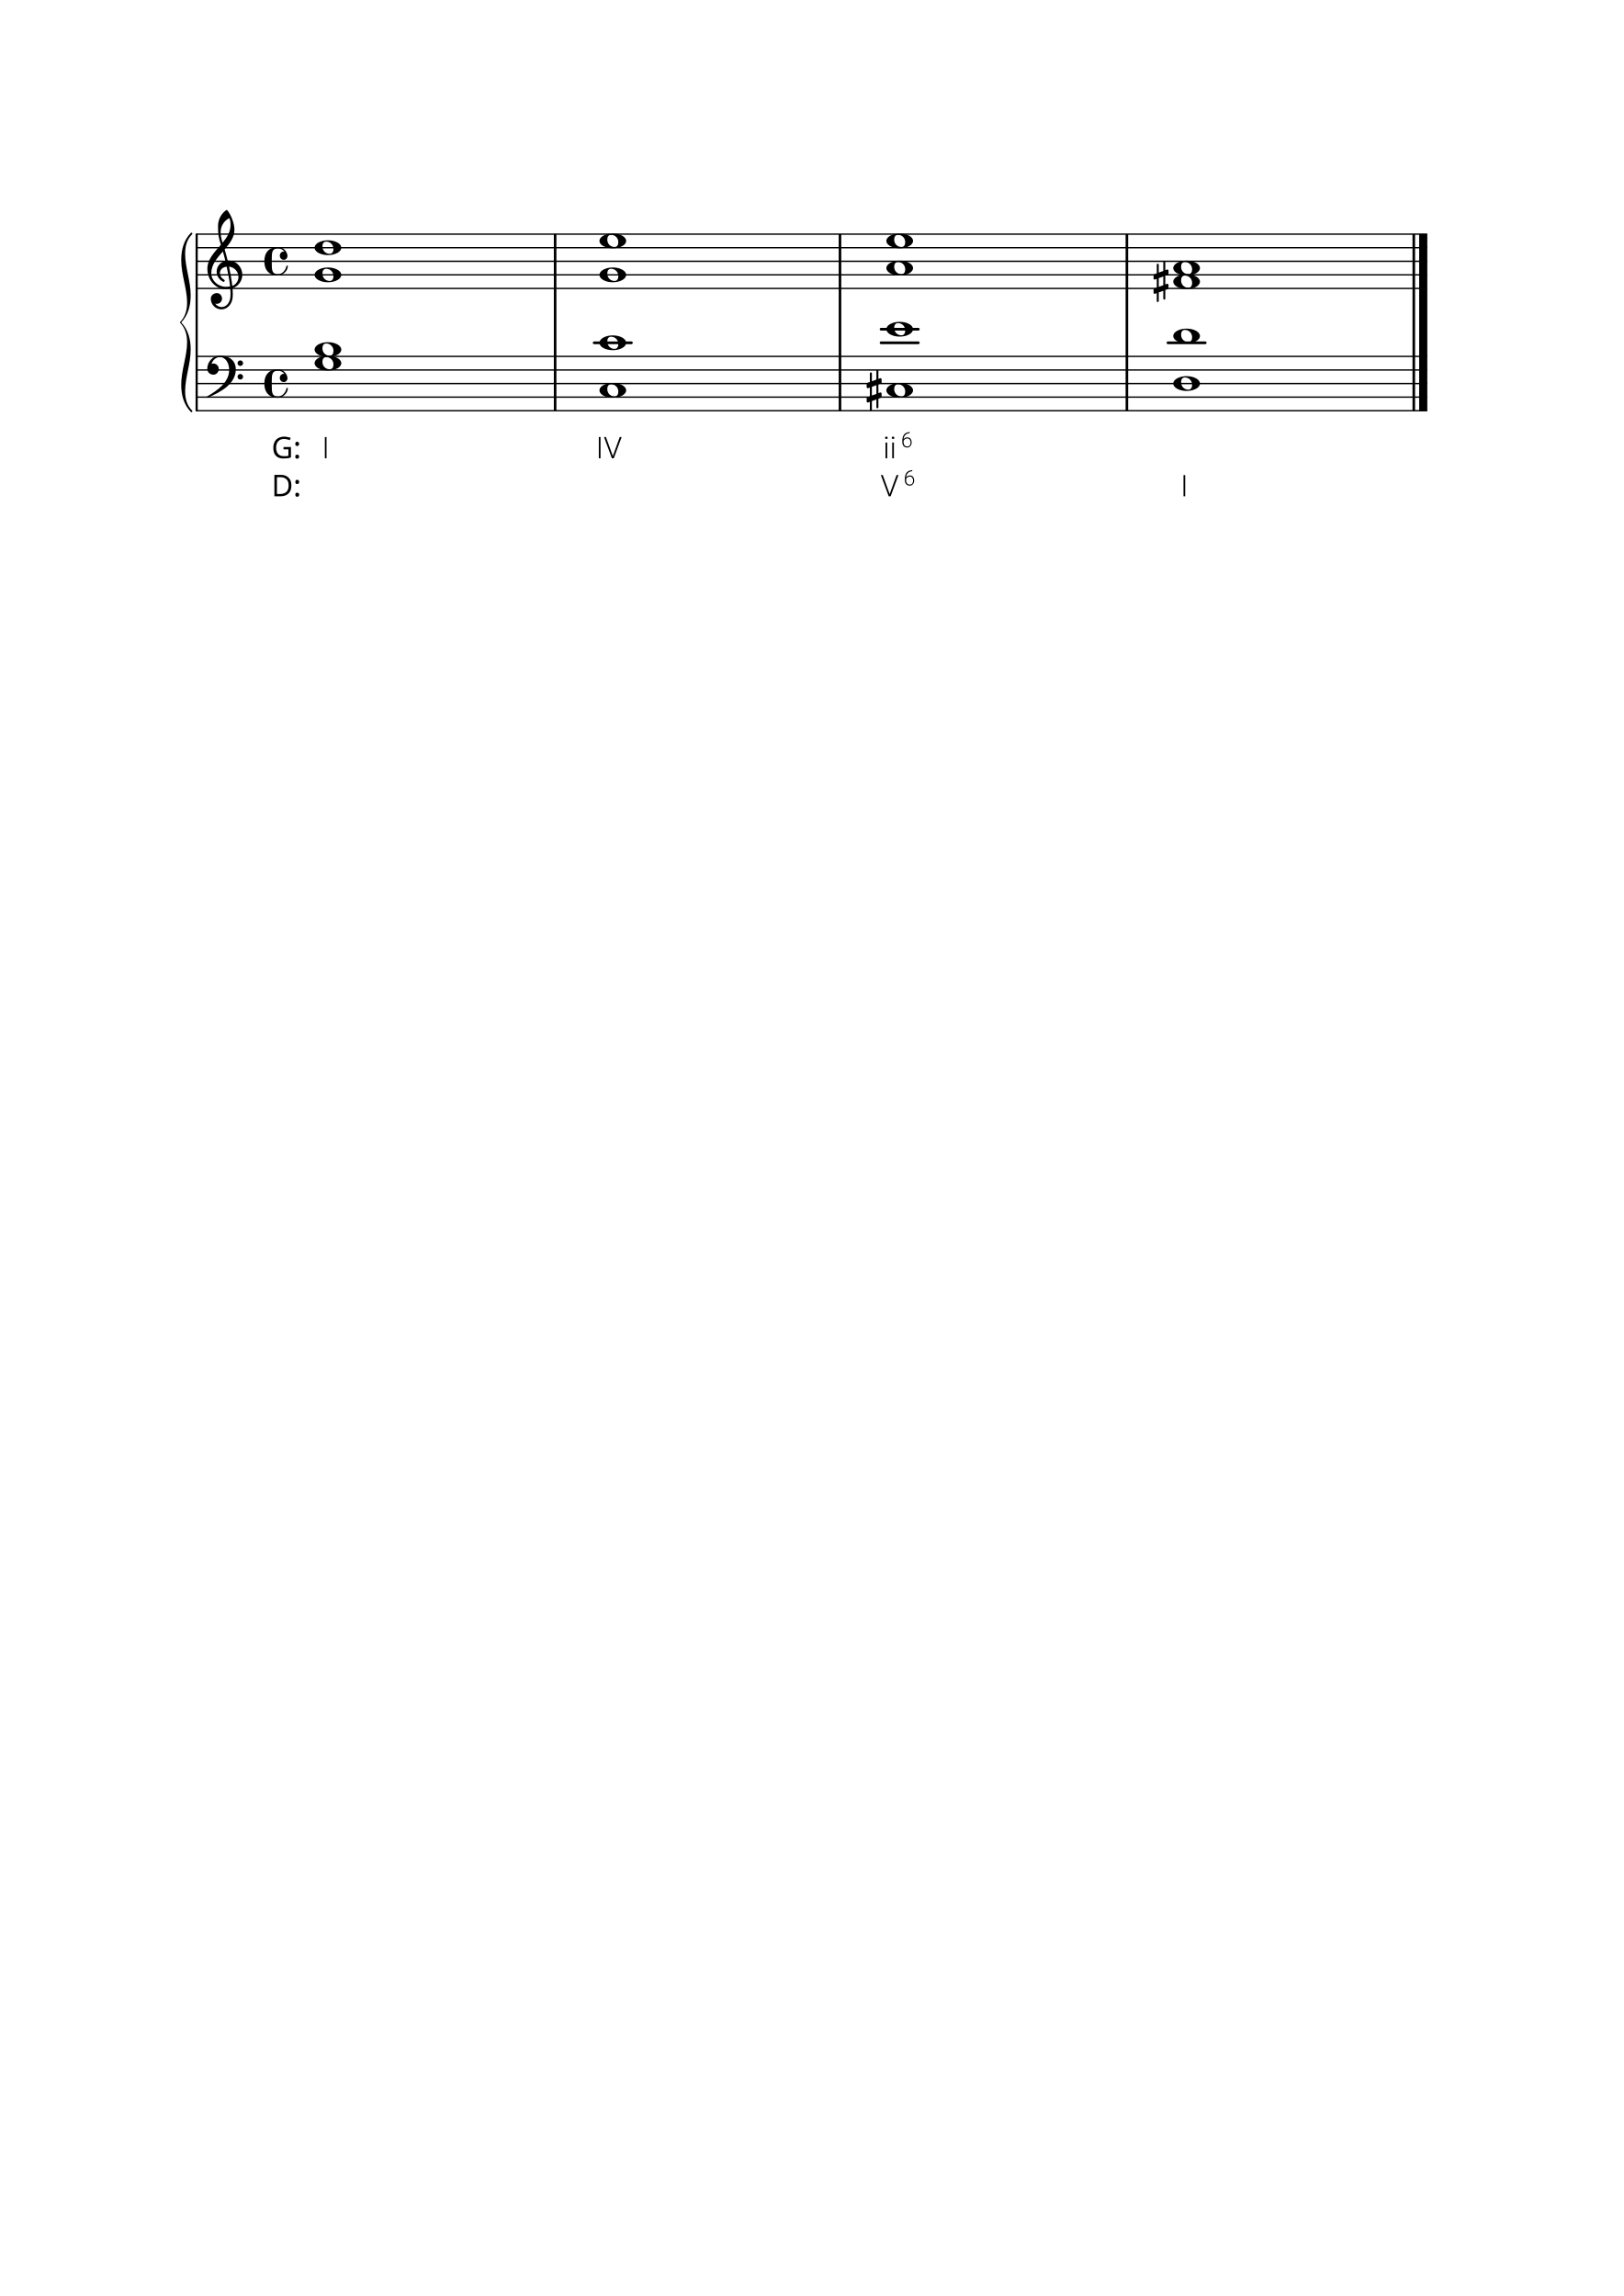
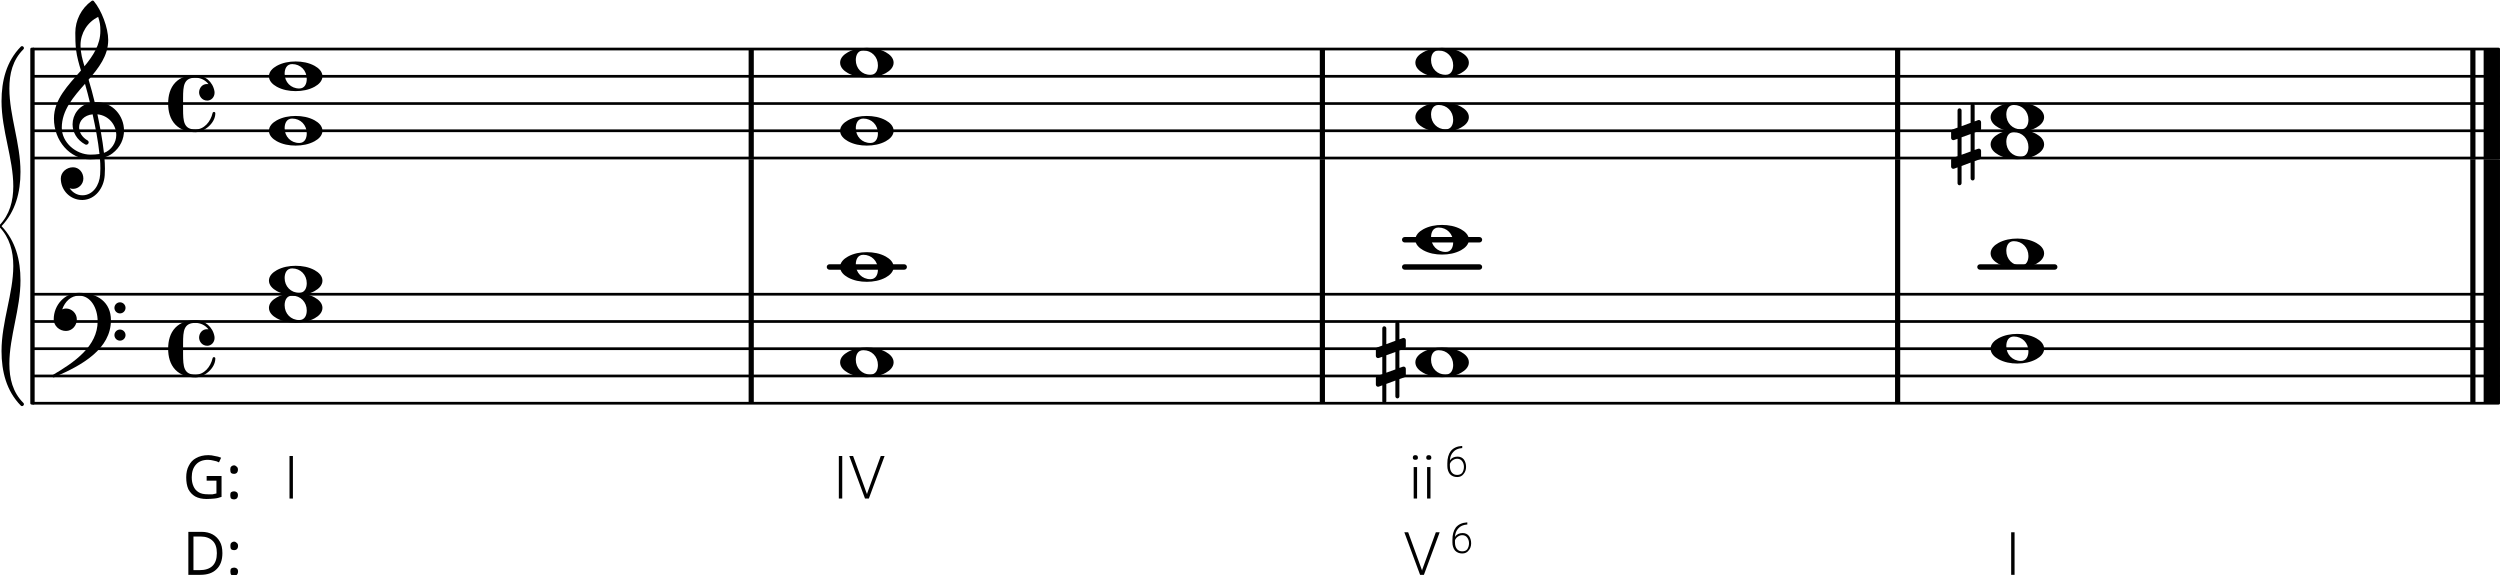
- <svg xmlns="http://www.w3.org/2000/svg" xmlns:xlink="http://www.w3.org/1999/xlink" version="1.2" width="210.00mm" height="297.00mm" viewBox="0 -0 119.502 169.009">
+ <svg xmlns="http://www.w3.org/2000/svg" version="1.2" width="161.26mm" height="37.08mm" viewBox="13.282 15.433 91.766 21.1">
  <style type="text/css">

tspan { white-space: pre; }

</style>
  <g transform="translate(14.454, 21.233)">
    <line stroke-linejoin="round" stroke-linecap="round" stroke-width="0.1" stroke="currentColor" x1="0.05" y1="0" x2="90.544" y2="0" />
  </g>
  <g transform="translate(14.454, 20.233)">
    <line stroke-linejoin="round" stroke-linecap="round" stroke-width="0.1" stroke="currentColor" x1="0.05" y1="0" x2="90.544" y2="0" />
  </g>
  <g transform="translate(14.454, 19.233)">
    <line stroke-linejoin="round" stroke-linecap="round" stroke-width="0.1" stroke="currentColor" x1="0.05" y1="0" x2="90.544" y2="0" />
  </g>
  <g transform="translate(14.454, 18.233)">
    <line stroke-linejoin="round" stroke-linecap="round" stroke-width="0.1" stroke="currentColor" x1="0.05" y1="0" x2="90.544" y2="0" />
  </g>
  <g transform="translate(14.454, 17.233)">
    <line stroke-linejoin="round" stroke-linecap="round" stroke-width="0.1" stroke="currentColor" x1="0.05" y1="0" x2="90.544" y2="0" />
  </g>
  <g transform="translate(61.7268, 28.233)">
    <rect x="0" y="-2.05" width="0.19" height="4.05" ry="0" fill="currentColor" />
  </g>
  <g transform="translate(61.7268, 19.233)">
    <rect x="0" y="-2" width="0.19" height="4.05" ry="0" fill="currentColor" />
  </g>
  <g transform="translate(40.7614, 15.454)">
    <rect x="0" y="5.829" width="0.19" height="4.95" ry="0" fill="currentColor" />
  </g>
  <g transform="translate(61.7268, 15.454)">
    <rect x="0" y="5.829" width="0.19" height="4.95" ry="0" fill="currentColor" />
  </g>
  <g transform="translate(40.7614, 28.233)">
    <rect x="0" y="-2.05" width="0.19" height="4.05" ry="0" fill="currentColor" />
  </g>
  <g transform="translate(82.8422, 19.233)">
    <rect x="0" y="-2" width="0.19" height="4.05" ry="0" fill="currentColor" />
  </g>
  <g transform="translate(40.7614, 19.233)">
    <rect x="0" y="-2" width="0.19" height="4.05" ry="0" fill="currentColor" />
  </g>
  <g transform="translate(82.8422, 28.233)">
    <rect x="0" y="-2.05" width="0.19" height="4.05" ry="0" fill="currentColor" />
  </g>
  <g transform="translate(82.8422, 15.454)">
    <rect x="0" y="5.829" width="0.19" height="4.95" ry="0" fill="currentColor" />
  </g>
  <g transform="translate(104.4476, 19.233)">
    <rect x="0" y="-2" width="0.6" height="4.05" ry="0" fill="currentColor" />
  </g>
  <g transform="translate(103.9576, 19.233)">
    <rect x="0" y="-2" width="0.19" height="4.05" ry="0" fill="currentColor" />
  </g>
  <g transform="translate(104.4476, 28.233)">
    <rect x="0" y="-2.05" width="0.6" height="4.05" ry="0" fill="currentColor" />
  </g>
  <g transform="translate(103.9576, 28.233)">
    <rect x="0" y="-2.05" width="0.19" height="4.05" ry="0" fill="currentColor" />
  </g>
  <g transform="translate(104.4476, 15.454)">
    <rect x="0" y="5.829" width="0.6" height="4.95" ry="0" fill="currentColor" />
  </g>
  <g transform="translate(103.9576, 15.454)">
    <rect x="0" y="5.829" width="0.19" height="4.95" ry="0" fill="currentColor" />
  </g>
  <g transform="translate(14.454, 30.233)">
    <line stroke-linejoin="round" stroke-linecap="round" stroke-width="0.1" stroke="currentColor" x1="0.05" y1="0" x2="90.544" y2="0" />
  </g>
  <g transform="translate(14.454, 29.233)">
    <line stroke-linejoin="round" stroke-linecap="round" stroke-width="0.1" stroke="currentColor" x1="0.05" y1="0" x2="90.544" y2="0" />
  </g>
  <g transform="translate(14.454, 28.233)">
    <line stroke-linejoin="round" stroke-linecap="round" stroke-width="0.1" stroke="currentColor" x1="0.05" y1="0" x2="90.544" y2="0" />
  </g>
  <g transform="translate(14.454, 27.233)">
    <line stroke-linejoin="round" stroke-linecap="round" stroke-width="0.1" stroke="currentColor" x1="0.05" y1="0" x2="90.544" y2="0" />
  </g>
  <g transform="translate(14.454, 26.233)">
    <line stroke-linejoin="round" stroke-linecap="round" stroke-width="0.1" stroke="currentColor" x1="0.05" y1="0" x2="90.544" y2="0" />
  </g>
  <g transform="translate(14.454, 25.233)">
    <rect x="71.406" y="-0.1" width="2.943" height="0.2" ry="0.1" fill="currentColor" />
  </g>
  <g transform="translate(14.454, 24.233)">
    <rect x="50.29" y="-0.1" width="2.943" height="0.2" ry="0.1" fill="currentColor" />
  </g>
  <g transform="translate(14.454, 25.233)">
    <rect x="50.29" y="-0.1" width="2.943" height="0.2" ry="0.1" fill="currentColor" />
  </g>
  <g transform="translate(14.454, 25.233)">
    <rect x="29.175" y="-0.1" width="2.943" height="0.2" ry="0.1" fill="currentColor" />
  </g>
  <g transform="translate(63.7848, 28.733)">
    <path transform="scale(0.004, -0.004)" d="M0 119c0 8 5 15 13 18l46 17v158c0 10 8 19 18 19s19 -9 19 -19v-145l83 31v158c0 10 9 19 19 19s18 -9 18 -19v-145l32 12c2 1 5 1 7 1c11 0 20 -9 20 -20v-60c0 -8 -5 -16 -13 -19l-46 -16v-160l32 11c2 1 5 1 7 1c11 0 20 -9 20 -20v-60c0 -8 -5 -15 -13 -18l-46 -17 v-158c0 -10 -8 -19 -18 -19s-19 9 -19 19v145l-83 -31v-158c0 -10 -9 -19 -19 -19s-18 9 -18 19v145l-32 -12c-2 -1 -5 -1 -7 -1c-11 0 -20 9 -20 20v60c0 8 5 16 13 19l46 16v160l-32 -11c-2 -1 -5 -1 -7 -1c-11 0 -20 9 -20 20v60zM179 95l-83 -30v-160l83 30v160z" fill="currentColor" />
  </g>
-   <a style="color:inherit;" xlink:href="textedit://C:/Users/mfe39/Desktop/artifact/teoria-musical-resources-main/teoria-musical-resources-main/lilypond/modulation_diatonic_1.ly:13:9:10">
-     <g transform="translate(86.3502, 19.733)">
-       <path transform="scale(0.004, -0.004)" d="M213 112c-50 0 -69 -43 -69 -88c0 -77 57 -136 134 -136c50 0 69 43 69 88c0 77 -57 136 -134 136zM491 0c0 -43 -34 -75 -72 -96c-53 -29 -114 -40 -174 -40s-120 11 -173 40c-38 21 -72 53 -72 96s34 75 72 96c53 29 113 40 173 40s121 -11 174 -40 c38 -21 72 -53 72 -96z" fill="currentColor" />
-     </g>
-   </a>
-   <a style="color:inherit;" xlink:href="textedit://C:/Users/mfe39/Desktop/artifact/teoria-musical-resources-main/teoria-musical-resources-main/lilypond/modulation_diatonic_1.ly:20:8:9">
-     <g transform="translate(86.3502, 20.733)">
-       <path transform="scale(0.004, -0.004)" d="M213 112c-50 0 -69 -43 -69 -88c0 -77 57 -136 134 -136c50 0 69 43 69 88c0 77 -57 136 -134 136zM491 0c0 -43 -34 -75 -72 -96c-53 -29 -114 -40 -174 -40s-120 11 -173 40c-38 21 -72 53 -72 96s34 75 72 96c53 29 113 40 173 40s121 -11 174 -40 c38 -21 72 -53 72 -96z" fill="currentColor" />
-     </g>
-   </a>
-   <a style="color:inherit;" xlink:href="textedit://C:/Users/mfe39/Desktop/artifact/teoria-musical-resources-main/teoria-musical-resources-main/lilypond/modulation_diatonic_1.ly:27:8:9">
-     <g transform="translate(86.3502, 24.733)">
-       <path transform="scale(0.004, -0.004)" d="M213 112c-50 0 -69 -43 -69 -88c0 -77 57 -136 134 -136c50 0 69 43 69 88c0 77 -57 136 -134 136zM491 0c0 -43 -34 -75 -72 -96c-53 -29 -114 -40 -174 -40s-120 11 -173 40c-38 21 -72 53 -72 96s34 75 72 96c53 29 113 40 173 40s121 -11 174 -40 c38 -21 72 -53 72 -96z" fill="currentColor" />
-     </g>
-   </a>
-   <a style="color:inherit;" xlink:href="textedit://C:/Users/mfe39/Desktop/artifact/teoria-musical-resources-main/teoria-musical-resources-main/lilypond/modulation_diatonic_1.ly:43:2:3">
-     <g transform="translate(64.9854, 33.733)">
-       <text font-family="Roboto Light" font-size="2.2" text-anchor="start" fill="currentColor">
-         <tspan>ii</tspan>
-       </text>
-     </g>
-     <g transform="translate(66.3146, 32.9278)">
-       <text font-family="Roboto Light" font-size="1.556" text-anchor="start" fill="currentColor">
-         <tspan>6</tspan>
-       </text>
-     </g>
-   </a>
-   <a style="color:inherit;" xlink:href="textedit://C:/Users/mfe39/Desktop/artifact/teoria-musical-resources-main/teoria-musical-resources-main/lilypond/modulation_diatonic_1.ly:49:2:3">
-     <g transform="translate(64.7988, 36.533)">
-       <text font-family="Roboto Light" font-size="2.2" text-anchor="start" fill="currentColor">
-         <tspan>V</tspan>
-       </text>
-     </g>
-     <g transform="translate(66.5011, 35.7332)">
-       <text font-family="Roboto Light" font-size="1.556" text-anchor="start" fill="currentColor">
-         <tspan>6</tspan>
-       </text>
-     </g>
-   </a>
-   <a style="color:inherit;" xlink:href="textedit://C:/Users/mfe39/Desktop/artifact/teoria-musical-resources-main/teoria-musical-resources-main/lilypond/modulation_diatonic_1.ly:34:11:12">
-     <g transform="translate(86.3502, 28.233)">
-       <path transform="scale(0.004, -0.004)" d="M213 112c-50 0 -69 -43 -69 -88c0 -77 57 -136 134 -136c50 0 69 43 69 88c0 77 -57 136 -134 136zM491 0c0 -43 -34 -75 -72 -96c-53 -29 -114 -40 -174 -40s-120 11 -173 40c-38 21 -72 53 -72 96s34 75 72 96c53 29 113 40 173 40s121 -11 174 -40 c38 -21 72 -53 72 -96z" fill="currentColor" />
-     </g>
-   </a>
-   <a style="color:inherit;" xlink:href="textedit://C:/Users/mfe39/Desktop/artifact/teoria-musical-resources-main/teoria-musical-resources-main/lilypond/modulation_diatonic_1.ly:50:2:3">
-     <g transform="translate(86.8702, 36.533)">
-       <text font-family="Roboto Light" font-size="2.2" text-anchor="start" fill="currentColor">
-         <tspan>I</tspan>
-       </text>
-     </g>
-   </a>
+   <g transform="translate(86.3502, 19.733)">
+     <path transform="scale(0.004, -0.004)" d="M213 112c-50 0 -69 -43 -69 -88c0 -77 57 -136 134 -136c50 0 69 43 69 88c0 77 -57 136 -134 136zM491 0c0 -43 -34 -75 -72 -96c-53 -29 -114 -40 -174 -40s-120 11 -173 40c-38 21 -72 53 -72 96s34 75 72 96c53 29 113 40 173 40s121 -11 174 -40 c38 -21 72 -53 72 -96z" fill="currentColor" />
+   </g>
+   <g transform="translate(86.3502, 20.733)">
+     <path transform="scale(0.004, -0.004)" d="M213 112c-50 0 -69 -43 -69 -88c0 -77 57 -136 134 -136c50 0 69 43 69 88c0 77 -57 136 -134 136zM491 0c0 -43 -34 -75 -72 -96c-53 -29 -114 -40 -174 -40s-120 11 -173 40c-38 21 -72 53 -72 96s34 75 72 96c53 29 113 40 173 40s121 -11 174 -40 c38 -21 72 -53 72 -96z" fill="currentColor" />
+   </g>
+   <g transform="translate(86.3502, 24.733)">
+     <path transform="scale(0.004, -0.004)" d="M213 112c-50 0 -69 -43 -69 -88c0 -77 57 -136 134 -136c50 0 69 43 69 88c0 77 -57 136 -134 136zM491 0c0 -43 -34 -75 -72 -96c-53 -29 -114 -40 -174 -40s-120 11 -173 40c-38 21 -72 53 -72 96s34 75 72 96c53 29 113 40 173 40s121 -11 174 -40 c38 -21 72 -53 72 -96z" fill="currentColor" />
+   </g>
+   <g transform="translate(64.9854, 33.733)">
+     <text font-family="Roboto Light" font-size="2.2" text-anchor="start" fill="currentColor">
+       <tspan>ii</tspan>
+     </text>
+   </g>
+   <g transform="translate(66.3146, 32.9278)">
+     <text font-family="Roboto Light" font-size="1.556" text-anchor="start" fill="currentColor">
+       <tspan>6</tspan>
+     </text>
+   </g>
+   <g transform="translate(64.7988, 36.533)">
+     <text font-family="Roboto Light" font-size="2.2" text-anchor="start" fill="currentColor">
+       <tspan>V</tspan>
+     </text>
+   </g>
+   <g transform="translate(66.5011, 35.7332)">
+     <text font-family="Roboto Light" font-size="1.556" text-anchor="start" fill="currentColor">
+       <tspan>6</tspan>
+     </text>
+   </g>
+   <g transform="translate(86.3502, 28.233)">
+     <path transform="scale(0.004, -0.004)" d="M213 112c-50 0 -69 -43 -69 -88c0 -77 57 -136 134 -136c50 0 69 43 69 88c0 77 -57 136 -134 136zM491 0c0 -43 -34 -75 -72 -96c-53 -29 -114 -40 -174 -40s-120 11 -173 40c-38 21 -72 53 -72 96s34 75 72 96c53 29 113 40 173 40s121 -11 174 -40 c38 -21 72 -53 72 -96z" fill="currentColor" />
+   </g>
+   <g transform="translate(86.8702, 36.533)">
+     <text font-family="Roboto Light" font-size="2.2" text-anchor="start" fill="currentColor">
+       <tspan>I</tspan>
+     </text>
+   </g>
  <g transform="translate(84.9002, 20.733)">
    <path transform="scale(0.004, -0.004)" d="M0 119c0 8 5 15 13 18l46 17v158c0 10 8 19 18 19s19 -9 19 -19v-145l83 31v158c0 10 9 19 19 19s18 -9 18 -19v-145l32 12c2 1 5 1 7 1c11 0 20 -9 20 -20v-60c0 -8 -5 -16 -13 -19l-46 -16v-160l32 11c2 1 5 1 7 1c11 0 20 -9 20 -20v-60c0 -8 -5 -15 -13 -18l-46 -17 v-158c0 -10 -8 -19 -18 -19s-19 9 -19 19v145l-83 -31v-158c0 -10 -9 -19 -19 -19s-18 9 -18 19v145l-32 -12c-2 -1 -5 -1 -7 -1c-11 0 -20 9 -20 20v60c0 8 5 16 13 19l46 16v160l-32 -11c-2 -1 -5 -1 -7 -1c-11 0 -20 9 -20 20v60zM179 95l-83 -30v-160l83 30v160z" fill="currentColor" />
  </g>
-   <a style="color:inherit;" xlink:href="textedit://C:/Users/mfe39/Desktop/artifact/teoria-musical-resources-main/teoria-musical-resources-main/lilypond/modulation_diatonic_1.ly:34:7:8">
-     <g transform="translate(65.2348, 28.733)">
-       <path transform="scale(0.004, -0.004)" d="M213 112c-50 0 -69 -43 -69 -88c0 -77 57 -136 134 -136c50 0 69 43 69 88c0 77 -57 136 -134 136zM491 0c0 -43 -34 -75 -72 -96c-53 -29 -114 -40 -174 -40s-120 11 -173 40c-38 21 -72 53 -72 96s34 75 72 96c53 29 113 40 173 40s121 -11 174 -40 c38 -21 72 -53 72 -96z" fill="currentColor" />
-     </g>
-   </a>
+   <g transform="translate(65.2348, 28.733)">
+     <path transform="scale(0.004, -0.004)" d="M213 112c-50 0 -69 -43 -69 -88c0 -77 57 -136 134 -136c50 0 69 43 69 88c0 77 -57 136 -134 136zM491 0c0 -43 -34 -75 -72 -96c-53 -29 -114 -40 -174 -40s-120 11 -173 40c-38 21 -72 53 -72 96s34 75 72 96c53 29 113 40 173 40s121 -11 174 -40 c38 -21 72 -53 72 -96z" fill="currentColor" />
+   </g>
  <g transform="translate(15.254, 20.233)">
    <path transform="scale(0.004, -0.004)" d="M266 -635h-6c-108 0 -195 88 -195 197c0 58 53 103 112 103c54 0 95 -47 95 -103c0 -52 -43 -95 -95 -95c-11 0 -21 2 -31 6c26 -39 68 -65 117 -65h4zM461 -203c68 24 113 95 113 164c0 90 -66 179 -173 190c24 -116 46 -231 60 -354zM74 28c0 -135 129 -247 264 -247 c28 0 55 2 82 6c-14 127 -37 245 -63 364c-79 -8 -124 -61 -124 -119c0 -44 25 -91 81 -123c5 -5 7 -10 7 -15c0 -11 -10 -22 -22 -22c-3 0 -6 1 -9 2c-80 43 -117 115 -117 185c0 88 58 174 160 197c-14 58 -29 117 -46 175c-107 -121 -213 -243 -213 -403zM335 -262 c-188 0 -333 172 -333 374c0 177 131 306 248 441c-19 62 -37 125 -45 190c-6 52 -7 104 -7 156c0 115 55 224 149 292c6 5 14 5 20 0c71 -84 133 -245 133 -358c0 -143 -86 -255 -180 -364c21 -68 39 -138 56 -207c4 0 9 1 13 1c155 0 256 -128 256 -261 c0 -76 -33 -154 -107 -210c-22 -17 -47 -28 -73 -36c3 -35 5 -70 5 -105c0 -19 -1 -39 -2 -58c-7 -119 -88 -225 -202 -228l1 43c93 2 153 92 159 191c1 18 2 37 2 55c0 31 -1 61 -4 92c-29 -5 -58 -8 -89 -8zM428 916c0 55 -4 79 -20 129c-99 -48 -162 -149 -162 -259 c0 -74 18 -133 36 -194c80 97 146 198 146 324z" fill="currentColor" />
  </g>
  <g transform="translate(14.094, 23.733)">
    <path transform="scale(0.004, -0.004)" d="M-189 -1146c0 267 108 528 108 780c0 135 -33 261 -129 360c-3 3 -3 3 -3 6s0 3 3 6c96 99 129 225 129 360c0 252 -108 513 -108 780c0 189 45 366 177 501c15 15 39 -9 24 -24c-99 -99 -129 -225 -129 -360c0 -249 102 -504 102 -765c0 -186 -45 -363 -174 -498 c129 -135 174 -312 174 -498c0 -261 -102 -516 -102 -765c0 -135 30 -261 129 -360c15 -15 -9 -39 -24 -24c-132 135 -177 312 -177 501z" fill="currentColor" />
  </g>
  <g transform="translate(14.394, 23.733)">
    <rect x="0" y="-6.55" width="0.16" height="13.1" ry="0.05" fill="currentColor" />
  </g>
-   <a style="color:inherit;" xlink:href="textedit://C:/Users/mfe39/Desktop/artifact/teoria-musical-resources-main/teoria-musical-resources-main/lilypond/modulation_diatonic_1.ly:13:2:3">
-     <g transform="translate(23.154, 18.233)">
-       <path transform="scale(0.004, -0.004)" d="M213 112c-50 0 -69 -43 -69 -88c0 -77 57 -136 134 -136c50 0 69 43 69 88c0 77 -57 136 -134 136zM491 0c0 -43 -34 -75 -72 -96c-53 -29 -114 -40 -174 -40s-120 11 -173 40c-38 21 -72 53 -72 96s34 75 72 96c53 29 113 40 173 40s121 -11 174 -40 c38 -21 72 -53 72 -96z" fill="currentColor" />
-     </g>
-   </a>
-   <a style="color:inherit;" xlink:href="textedit://C:/Users/mfe39/Desktop/artifact/teoria-musical-resources-main/teoria-musical-resources-main/lilypond/modulation_diatonic_1.ly:20:2:3">
-     <g transform="translate(23.154, 20.233)">
-       <path transform="scale(0.004, -0.004)" d="M213 112c-50 0 -69 -43 -69 -88c0 -77 57 -136 134 -136c50 0 69 43 69 88c0 77 -57 136 -134 136zM491 0c0 -43 -34 -75 -72 -96c-53 -29 -114 -40 -174 -40s-120 11 -173 40c-38 21 -72 53 -72 96s34 75 72 96c53 29 113 40 173 40s121 -11 174 -40 c38 -21 72 -53 72 -96z" fill="currentColor" />
-     </g>
-   </a>
-   <a style="color:inherit;" xlink:href="textedit://C:/Users/mfe39/Desktop/artifact/teoria-musical-resources-main/teoria-musical-resources-main/lilypond/modulation_diatonic_1.ly:7:2:3">
- </a>
-   <a style="color:inherit;" xlink:href="textedit://C:/Users/mfe39/Desktop/artifact/teoria-musical-resources-main/teoria-musical-resources-main/lilypond/modulation_diatonic_1.ly:8:2:3">
-     <g transform="translate(19.454, 19.233)">
-       <path transform="scale(0.004, -0.004)" d="M359 27c-49 0 -75 42 -75 75c0 38 27 77 72 77c4 0 9 0 14 -1c-28 37 -72 59 -120 59c-106 0 -113 -73 -113 -186v-51v-51c0 -113 7 -187 113 -187c80 0 139 70 158 151c2 7 7 10 12 10c6 0 13 -4 13 -12c0 -94 -105 -174 -183 -174c-68 0 -137 21 -184 70 c-49 51 -66 122 -66 193s17 142 66 193c47 49 116 69 184 69c87 0 160 -63 175 -149c1 -5 1 -10 1 -14c0 -40 -30 -72 -67 -72z" fill="currentColor" />
-     </g>
-   </a>
-   <a style="color:inherit;" xlink:href="textedit://C:/Users/mfe39/Desktop/artifact/teoria-musical-resources-main/teoria-musical-resources-main/lilypond/modulation_diatonic_1.ly:27:2:3">
-     <g transform="translate(23.154, 25.733)">
-       <path transform="scale(0.004, -0.004)" d="M213 112c-50 0 -69 -43 -69 -88c0 -77 57 -136 134 -136c50 0 69 43 69 88c0 77 -57 136 -134 136zM491 0c0 -43 -34 -75 -72 -96c-53 -29 -114 -40 -174 -40s-120 11 -173 40c-38 21 -72 53 -72 96s34 75 72 96c53 29 113 40 173 40s121 -11 174 -40 c38 -21 72 -53 72 -96z" fill="currentColor" />
-     </g>
-   </a>
-   <a style="color:inherit;" xlink:href="textedit://C:/Users/mfe39/Desktop/artifact/teoria-musical-resources-main/teoria-musical-resources-main/lilypond/modulation_diatonic_1.ly:34:2:3">
-     <g transform="translate(23.154, 26.733)">
-       <path transform="scale(0.004, -0.004)" d="M213 112c-50 0 -69 -43 -69 -88c0 -77 57 -136 134 -136c50 0 69 43 69 88c0 77 -57 136 -134 136zM491 0c0 -43 -34 -75 -72 -96c-53 -29 -114 -40 -174 -40s-120 11 -173 40c-38 21 -72 53 -72 96s34 75 72 96c53 29 113 40 173 40s121 -11 174 -40 c38 -21 72 -53 72 -96z" fill="currentColor" />
-     </g>
-   </a>
+   <g transform="translate(23.154, 18.233)">
+     <path transform="scale(0.004, -0.004)" d="M213 112c-50 0 -69 -43 -69 -88c0 -77 57 -136 134 -136c50 0 69 43 69 88c0 77 -57 136 -134 136zM491 0c0 -43 -34 -75 -72 -96c-53 -29 -114 -40 -174 -40s-120 11 -173 40c-38 21 -72 53 -72 96s34 75 72 96c53 29 113 40 173 40s121 -11 174 -40 c38 -21 72 -53 72 -96z" fill="currentColor" />
+   </g>
+   <g transform="translate(23.154, 20.233)">
+     <path transform="scale(0.004, -0.004)" d="M213 112c-50 0 -69 -43 -69 -88c0 -77 57 -136 134 -136c50 0 69 43 69 88c0 77 -57 136 -134 136zM491 0c0 -43 -34 -75 -72 -96c-53 -29 -114 -40 -174 -40s-120 11 -173 40c-38 21 -72 53 -72 96s34 75 72 96c53 29 113 40 173 40s121 -11 174 -40 c38 -21 72 -53 72 -96z" fill="currentColor" />
+   </g>
+   <g transform="translate(19.454, 19.233)">
+     <path transform="scale(0.004, -0.004)" d="M359 27c-49 0 -75 42 -75 75c0 38 27 77 72 77c4 0 9 0 14 -1c-28 37 -72 59 -120 59c-106 0 -113 -73 -113 -186v-51v-51c0 -113 7 -187 113 -187c80 0 139 70 158 151c2 7 7 10 12 10c6 0 13 -4 13 -12c0 -94 -105 -174 -183 -174c-68 0 -137 21 -184 70 c-49 51 -66 122 -66 193s17 142 66 193c47 49 116 69 184 69c87 0 160 -63 175 -149c1 -5 1 -10 1 -14c0 -40 -30 -72 -67 -72z" fill="currentColor" />
+   </g>
+   <g transform="translate(23.154, 25.733)">
+     <path transform="scale(0.004, -0.004)" d="M213 112c-50 0 -69 -43 -69 -88c0 -77 57 -136 134 -136c50 0 69 43 69 88c0 77 -57 136 -134 136zM491 0c0 -43 -34 -75 -72 -96c-53 -29 -114 -40 -174 -40s-120 11 -173 40c-38 21 -72 53 -72 96s34 75 72 96c53 29 113 40 173 40s121 -11 174 -40 c38 -21 72 -53 72 -96z" fill="currentColor" />
+   </g>
+   <g transform="translate(23.154, 26.733)">
+     <path transform="scale(0.004, -0.004)" d="M213 112c-50 0 -69 -43 -69 -88c0 -77 57 -136 134 -136c50 0 69 43 69 88c0 77 -57 136 -134 136zM491 0c0 -43 -34 -75 -72 -96c-53 -29 -114 -40 -174 -40s-120 11 -173 40c-38 21 -72 53 -72 96s34 75 72 96c53 29 113 40 173 40s121 -11 174 -40 c38 -21 72 -53 72 -96z" fill="currentColor" />
+   </g>
  <g transform="translate(15.254, 27.233)">
    <path transform="scale(0.004, -0.004)" d="M557 -125c0 28 23 51 51 51s51 -23 51 -51s-23 -51 -51 -51s-51 23 -51 51zM557 125c0 28 23 51 51 51s51 -23 51 -51s-23 -51 -51 -51s-51 23 -51 51zM232 263c172 0 293 -88 293 -251c0 -263 -263 -414 -516 -521c-3 -3 -6 -4 -9 -4c-7 0 -13 6 -13 13c0 3 1 6 4 9 c202 118 412 265 412 493c0 120 -63 235 -171 235c-74 0 -129 -54 -154 -126c11 5 22 8 34 8c55 0 100 -45 100 -100c0 -58 -44 -106 -100 -106c-60 0 -112 47 -112 106c0 133 102 244 232 244z" fill="currentColor" />
  </g>
-   <a style="color:inherit;" xlink:href="textedit://C:/Users/mfe39/Desktop/artifact/teoria-musical-resources-main/teoria-musical-resources-main/lilypond/modulation_diatonic_1.ly:7:2:3">
- </a>
-   <a style="color:inherit;" xlink:href="textedit://C:/Users/mfe39/Desktop/artifact/teoria-musical-resources-main/teoria-musical-resources-main/lilypond/modulation_diatonic_1.ly:8:2:3">
-     <g transform="translate(19.454, 28.233)">
-       <path transform="scale(0.004, -0.004)" d="M359 27c-49 0 -75 42 -75 75c0 38 27 77 72 77c4 0 9 0 14 -1c-28 37 -72 59 -120 59c-106 0 -113 -73 -113 -186v-51v-51c0 -113 7 -187 113 -187c80 0 139 70 158 151c2 7 7 10 12 10c6 0 13 -4 13 -12c0 -94 -105 -174 -183 -174c-68 0 -137 21 -184 70 c-49 51 -66 122 -66 193s17 142 66 193c47 49 116 69 184 69c87 0 160 -63 175 -149c1 -5 1 -10 1 -14c0 -40 -30 -72 -67 -72z" fill="currentColor" />
-     </g>
-   </a>
-   <a style="color:inherit;" xlink:href="textedit://C:/Users/mfe39/Desktop/artifact/teoria-musical-resources-main/teoria-musical-resources-main/lilypond/modulation_diatonic_1.ly:41:2:3">
-     <g transform="translate(23.6741, 33.733)">
-       <text font-family="Roboto Light" font-size="2.2" text-anchor="start" fill="currentColor">
-         <tspan>I</tspan>
-       </text>
-     </g>
-   </a>
+   <g transform="translate(19.454, 28.233)">
+     <path transform="scale(0.004, -0.004)" d="M359 27c-49 0 -75 42 -75 75c0 38 27 77 72 77c4 0 9 0 14 -1c-28 37 -72 59 -120 59c-106 0 -113 -73 -113 -186v-51v-51c0 -113 7 -187 113 -187c80 0 139 70 158 151c2 7 7 10 12 10c6 0 13 -4 13 -12c0 -94 -105 -174 -183 -174c-68 0 -137 21 -184 70 c-49 51 -66 122 -66 193s17 142 66 193c47 49 116 69 184 69c87 0 160 -63 175 -149c1 -5 1 -10 1 -14c0 -40 -30 -72 -67 -72z" fill="currentColor" />
+   </g>
+   <g transform="translate(23.6741, 33.733)">
+     <text font-family="Roboto Light" font-size="2.2" text-anchor="start" fill="currentColor">
+       <tspan>I</tspan>
+     </text>
+   </g>
  <g transform="translate(19.9767, 33.733)">
    <text font-family="Roboto Slab Light" font-size="2.2" text-anchor="start" fill="currentColor">
      <tspan>G:</tspan>
    </text>
  </g>
  <g transform="translate(19.9767, 36.533)">
    <text font-family="Roboto Slab Light" font-size="2.2" text-anchor="start" fill="currentColor">
      <tspan>D:</tspan>
    </text>
  </g>
-   <a style="color:inherit;" xlink:href="textedit://C:/Users/mfe39/Desktop/artifact/teoria-musical-resources-main/teoria-musical-resources-main/lilypond/modulation_diatonic_1.ly:13:7:8">
-     <g transform="translate(65.2348, 17.733)">
-       <path transform="scale(0.004, -0.004)" d="M213 112c-50 0 -69 -43 -69 -88c0 -77 57 -136 134 -136c50 0 69 43 69 88c0 77 -57 136 -134 136zM491 0c0 -43 -34 -75 -72 -96c-53 -29 -114 -40 -174 -40s-120 11 -173 40c-38 21 -72 53 -72 96s34 75 72 96c53 29 113 40 173 40s121 -11 174 -40 c38 -21 72 -53 72 -96z" fill="currentColor" />
-     </g>
-   </a>
-   <a style="color:inherit;" xlink:href="textedit://C:/Users/mfe39/Desktop/artifact/teoria-musical-resources-main/teoria-musical-resources-main/lilypond/modulation_diatonic_1.ly:20:6:7">
-     <g transform="translate(65.2348, 19.733)">
-       <path transform="scale(0.004, -0.004)" d="M213 112c-50 0 -69 -43 -69 -88c0 -77 57 -136 134 -136c50 0 69 43 69 88c0 77 -57 136 -134 136zM491 0c0 -43 -34 -75 -72 -96c-53 -29 -114 -40 -174 -40s-120 11 -173 40c-38 21 -72 53 -72 96s34 75 72 96c53 29 113 40 173 40s121 -11 174 -40 c38 -21 72 -53 72 -96z" fill="currentColor" />
-     </g>
-   </a>
-   <a style="color:inherit;" xlink:href="textedit://C:/Users/mfe39/Desktop/artifact/teoria-musical-resources-main/teoria-musical-resources-main/lilypond/modulation_diatonic_1.ly:27:6:7">
-     <g transform="translate(65.2348, 24.233)">
-       <path transform="scale(0.004, -0.004)" d="M213 112c-50 0 -69 -43 -69 -88c0 -77 57 -136 134 -136c50 0 69 43 69 88c0 77 -57 136 -134 136zM491 0c0 -43 -34 -75 -72 -96c-53 -29 -114 -40 -174 -40s-120 11 -173 40c-38 21 -72 53 -72 96s34 75 72 96c53 29 113 40 173 40s121 -11 174 -40 c38 -21 72 -53 72 -96z" fill="currentColor" />
-     </g>
-   </a>
-   <a style="color:inherit;" xlink:href="textedit://C:/Users/mfe39/Desktop/artifact/teoria-musical-resources-main/teoria-musical-resources-main/lilypond/modulation_diatonic_1.ly:13:5:6">
-     <g transform="translate(44.1194, 17.733)">
-       <path transform="scale(0.004, -0.004)" d="M213 112c-50 0 -69 -43 -69 -88c0 -77 57 -136 134 -136c50 0 69 43 69 88c0 77 -57 136 -134 136zM491 0c0 -43 -34 -75 -72 -96c-53 -29 -114 -40 -174 -40s-120 11 -173 40c-38 21 -72 53 -72 96s34 75 72 96c53 29 113 40 173 40s121 -11 174 -40 c38 -21 72 -53 72 -96z" fill="currentColor" />
-     </g>
-   </a>
-   <a style="color:inherit;" xlink:href="textedit://C:/Users/mfe39/Desktop/artifact/teoria-musical-resources-main/teoria-musical-resources-main/lilypond/modulation_diatonic_1.ly:20:4:5">
-     <g transform="translate(44.1194, 20.233)">
-       <path transform="scale(0.004, -0.004)" d="M213 112c-50 0 -69 -43 -69 -88c0 -77 57 -136 134 -136c50 0 69 43 69 88c0 77 -57 136 -134 136zM491 0c0 -43 -34 -75 -72 -96c-53 -29 -114 -40 -174 -40s-120 11 -173 40c-38 21 -72 53 -72 96s34 75 72 96c53 29 113 40 173 40s121 -11 174 -40 c38 -21 72 -53 72 -96z" fill="currentColor" />
-     </g>
-   </a>
-   <a style="color:inherit;" xlink:href="textedit://C:/Users/mfe39/Desktop/artifact/teoria-musical-resources-main/teoria-musical-resources-main/lilypond/modulation_diatonic_1.ly:27:4:5">
-     <g transform="translate(44.1194, 25.233)">
-       <path transform="scale(0.004, -0.004)" d="M213 112c-50 0 -69 -43 -69 -88c0 -77 57 -136 134 -136c50 0 69 43 69 88c0 77 -57 136 -134 136zM491 0c0 -43 -34 -75 -72 -96c-53 -29 -114 -40 -174 -40s-120 11 -173 40c-38 21 -72 53 -72 96s34 75 72 96c53 29 113 40 173 40s121 -11 174 -40 c38 -21 72 -53 72 -96z" fill="currentColor" />
-     </g>
-   </a>
-   <a style="color:inherit;" xlink:href="textedit://C:/Users/mfe39/Desktop/artifact/teoria-musical-resources-main/teoria-musical-resources-main/lilypond/modulation_diatonic_1.ly:34:4:5">
-     <g transform="translate(44.1194, 28.733)">
-       <path transform="scale(0.004, -0.004)" d="M213 112c-50 0 -69 -43 -69 -88c0 -77 57 -136 134 -136c50 0 69 43 69 88c0 77 -57 136 -134 136zM491 0c0 -43 -34 -75 -72 -96c-53 -29 -114 -40 -174 -40s-120 11 -173 40c-38 21 -72 53 -72 96s34 75 72 96c53 29 113 40 173 40s121 -11 174 -40 c38 -21 72 -53 72 -96z" fill="currentColor" />
-     </g>
-   </a>
-   <a style="color:inherit;" xlink:href="textedit://C:/Users/mfe39/Desktop/artifact/teoria-musical-resources-main/teoria-musical-resources-main/lilypond/modulation_diatonic_1.ly:42:2:3">
-     <g transform="translate(43.8383, 33.733)">
-       <text font-family="Roboto Light" font-size="2.2" text-anchor="start" fill="currentColor">
-         <tspan>IV</tspan>
-       </text>
-     </g>
-   </a>
+   <g transform="translate(65.2348, 17.733)">
+     <path transform="scale(0.004, -0.004)" d="M213 112c-50 0 -69 -43 -69 -88c0 -77 57 -136 134 -136c50 0 69 43 69 88c0 77 -57 136 -134 136zM491 0c0 -43 -34 -75 -72 -96c-53 -29 -114 -40 -174 -40s-120 11 -173 40c-38 21 -72 53 -72 96s34 75 72 96c53 29 113 40 173 40s121 -11 174 -40 c38 -21 72 -53 72 -96z" fill="currentColor" />
+   </g>
+   <g transform="translate(65.2348, 19.733)">
+     <path transform="scale(0.004, -0.004)" d="M213 112c-50 0 -69 -43 -69 -88c0 -77 57 -136 134 -136c50 0 69 43 69 88c0 77 -57 136 -134 136zM491 0c0 -43 -34 -75 -72 -96c-53 -29 -114 -40 -174 -40s-120 11 -173 40c-38 21 -72 53 -72 96s34 75 72 96c53 29 113 40 173 40s121 -11 174 -40 c38 -21 72 -53 72 -96z" fill="currentColor" />
+   </g>
+   <g transform="translate(65.2348, 24.233)">
+     <path transform="scale(0.004, -0.004)" d="M213 112c-50 0 -69 -43 -69 -88c0 -77 57 -136 134 -136c50 0 69 43 69 88c0 77 -57 136 -134 136zM491 0c0 -43 -34 -75 -72 -96c-53 -29 -114 -40 -174 -40s-120 11 -173 40c-38 21 -72 53 -72 96s34 75 72 96c53 29 113 40 173 40s121 -11 174 -40 c38 -21 72 -53 72 -96z" fill="currentColor" />
+   </g>
+   <g transform="translate(44.1194, 17.733)">
+     <path transform="scale(0.004, -0.004)" d="M213 112c-50 0 -69 -43 -69 -88c0 -77 57 -136 134 -136c50 0 69 43 69 88c0 77 -57 136 -134 136zM491 0c0 -43 -34 -75 -72 -96c-53 -29 -114 -40 -174 -40s-120 11 -173 40c-38 21 -72 53 -72 96s34 75 72 96c53 29 113 40 173 40s121 -11 174 -40 c38 -21 72 -53 72 -96z" fill="currentColor" />
+   </g>
+   <g transform="translate(44.1194, 20.233)">
+     <path transform="scale(0.004, -0.004)" d="M213 112c-50 0 -69 -43 -69 -88c0 -77 57 -136 134 -136c50 0 69 43 69 88c0 77 -57 136 -134 136zM491 0c0 -43 -34 -75 -72 -96c-53 -29 -114 -40 -174 -40s-120 11 -173 40c-38 21 -72 53 -72 96s34 75 72 96c53 29 113 40 173 40s121 -11 174 -40 c38 -21 72 -53 72 -96z" fill="currentColor" />
+   </g>
+   <g transform="translate(44.1194, 25.233)">
+     <path transform="scale(0.004, -0.004)" d="M213 112c-50 0 -69 -43 -69 -88c0 -77 57 -136 134 -136c50 0 69 43 69 88c0 77 -57 136 -134 136zM491 0c0 -43 -34 -75 -72 -96c-53 -29 -114 -40 -174 -40s-120 11 -173 40c-38 21 -72 53 -72 96s34 75 72 96c53 29 113 40 173 40s121 -11 174 -40 c38 -21 72 -53 72 -96z" fill="currentColor" />
+   </g>
+   <g transform="translate(44.1194, 28.733)">
+     <path transform="scale(0.004, -0.004)" d="M213 112c-50 0 -69 -43 -69 -88c0 -77 57 -136 134 -136c50 0 69 43 69 88c0 77 -57 136 -134 136zM491 0c0 -43 -34 -75 -72 -96c-53 -29 -114 -40 -174 -40s-120 11 -173 40c-38 21 -72 53 -72 96s34 75 72 96c53 29 113 40 173 40s121 -11 174 -40 c38 -21 72 -53 72 -96z" fill="currentColor" />
+   </g>
+   <g transform="translate(43.8383, 33.733)">
+     <text font-family="Roboto Light" font-size="2.2" text-anchor="start" fill="currentColor">
+       <tspan>IV</tspan>
+     </text>
+   </g>
</svg>
